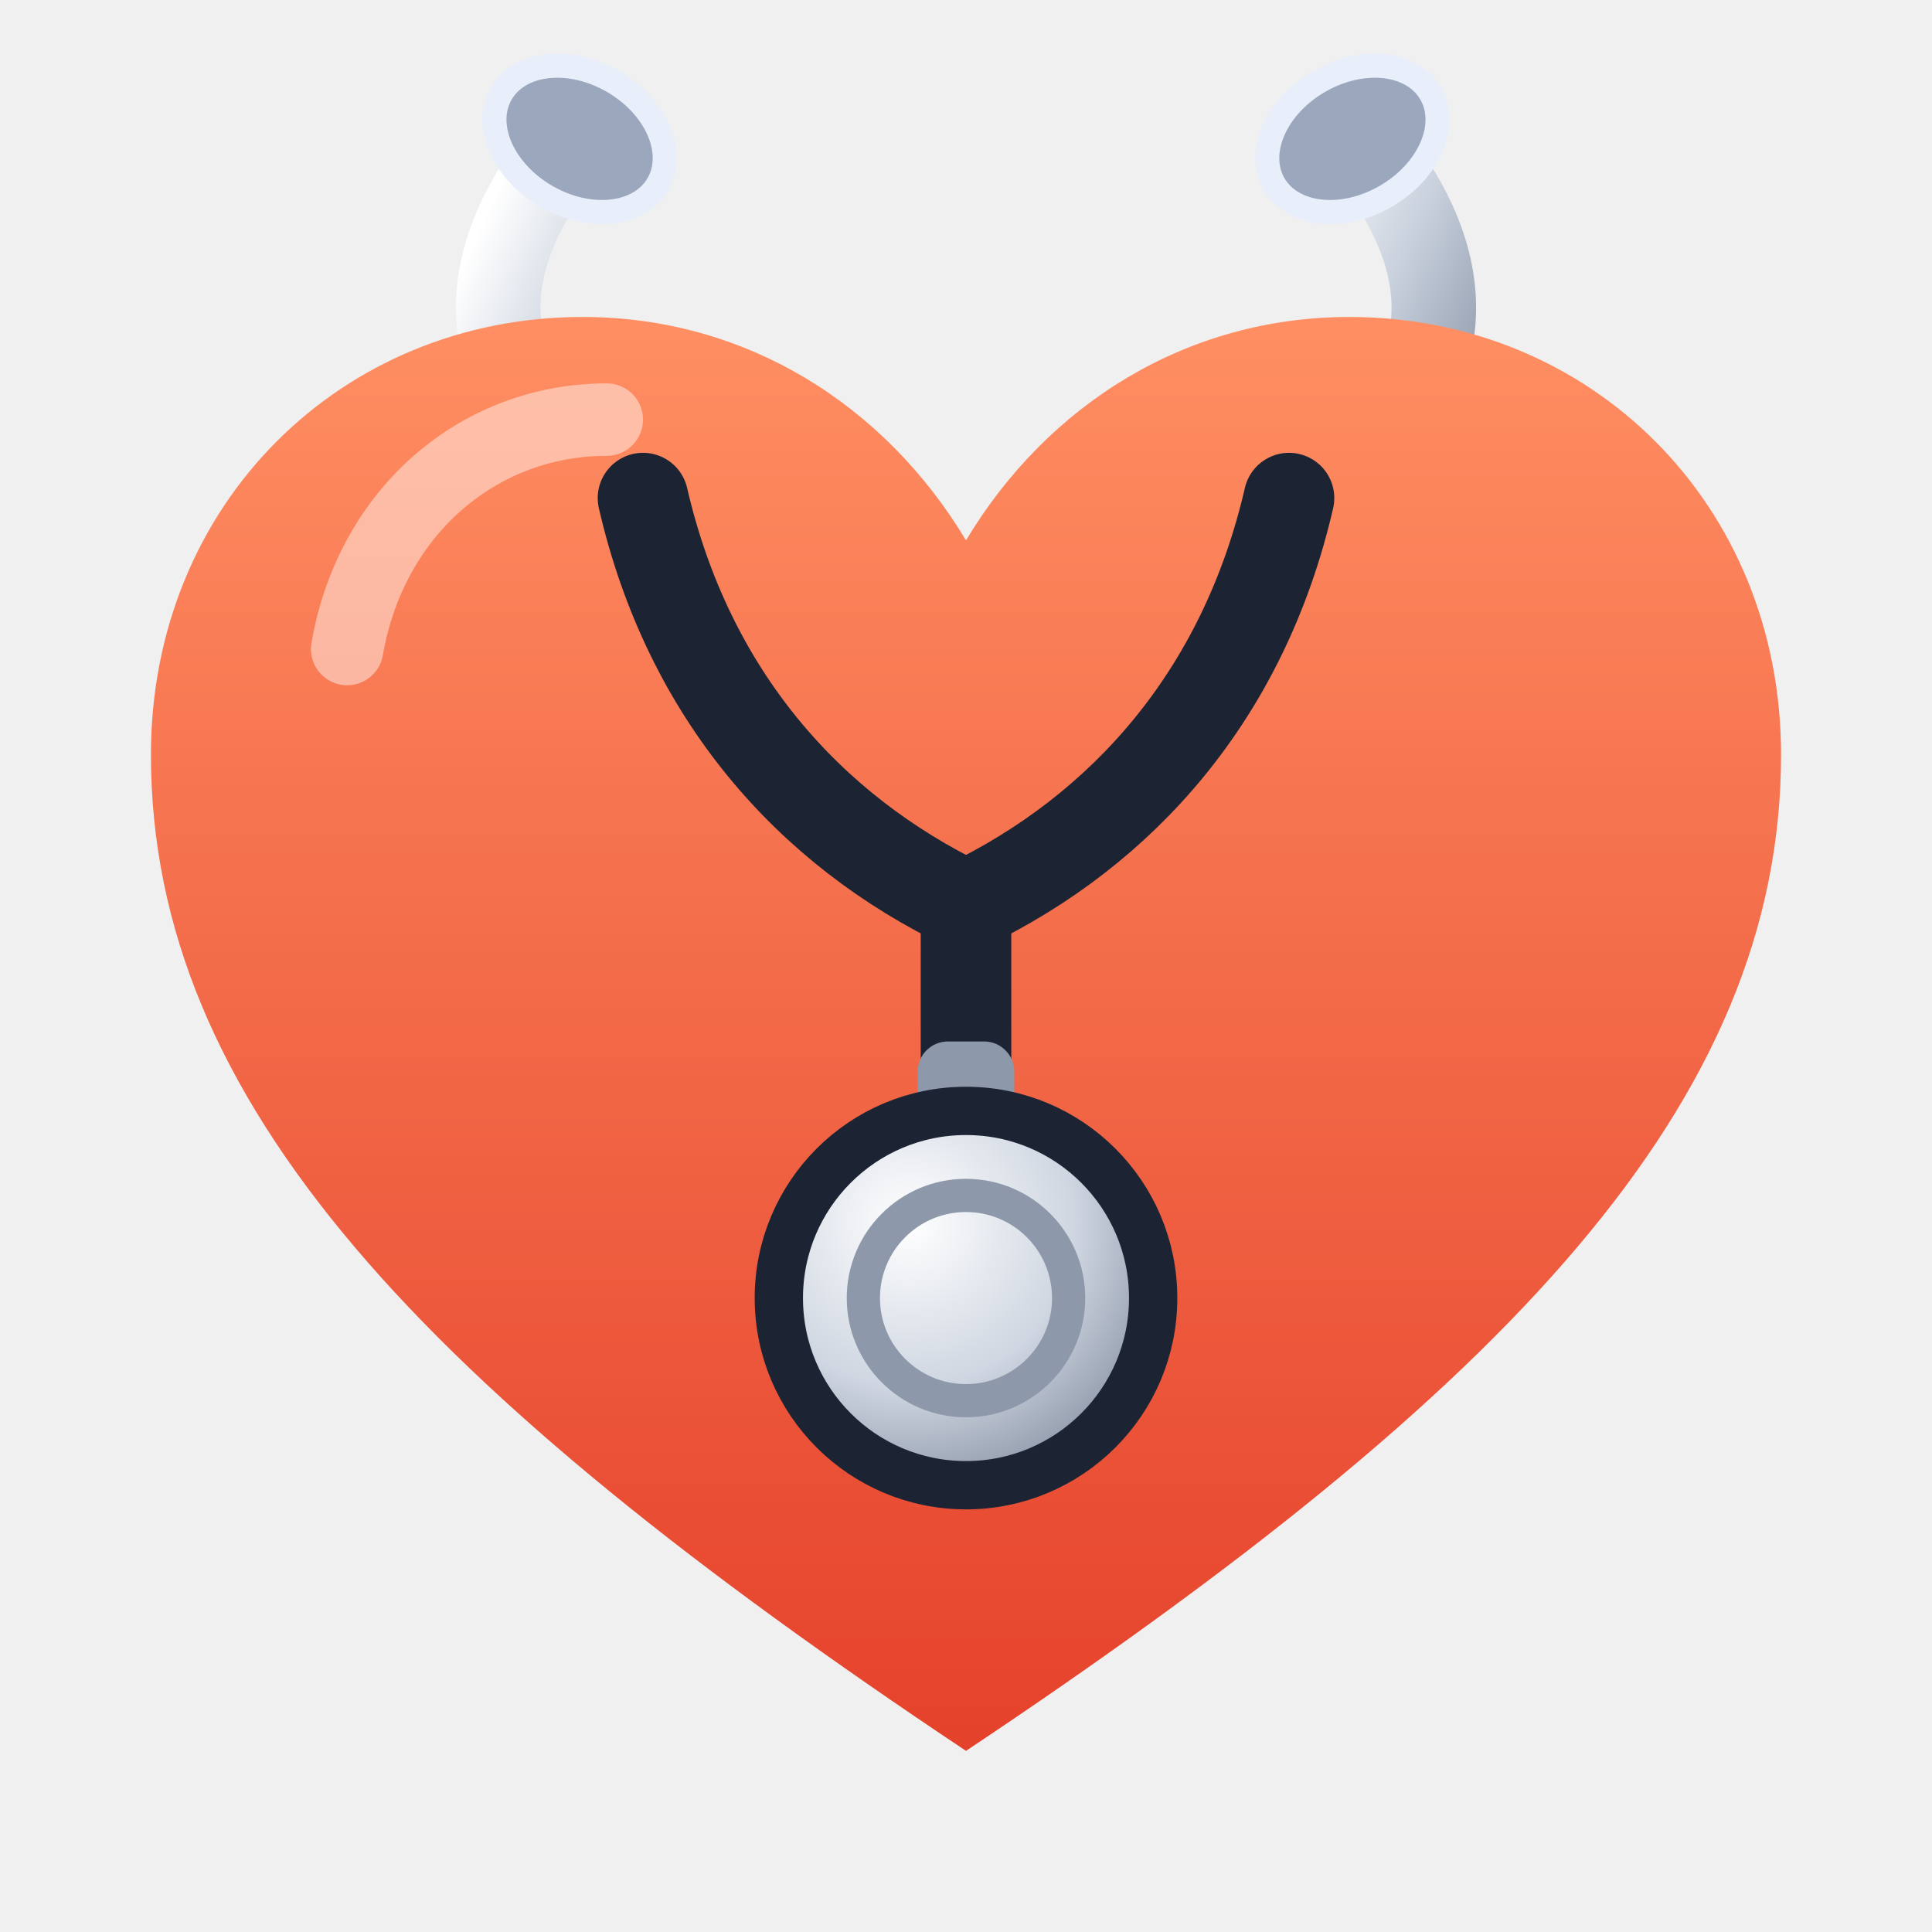
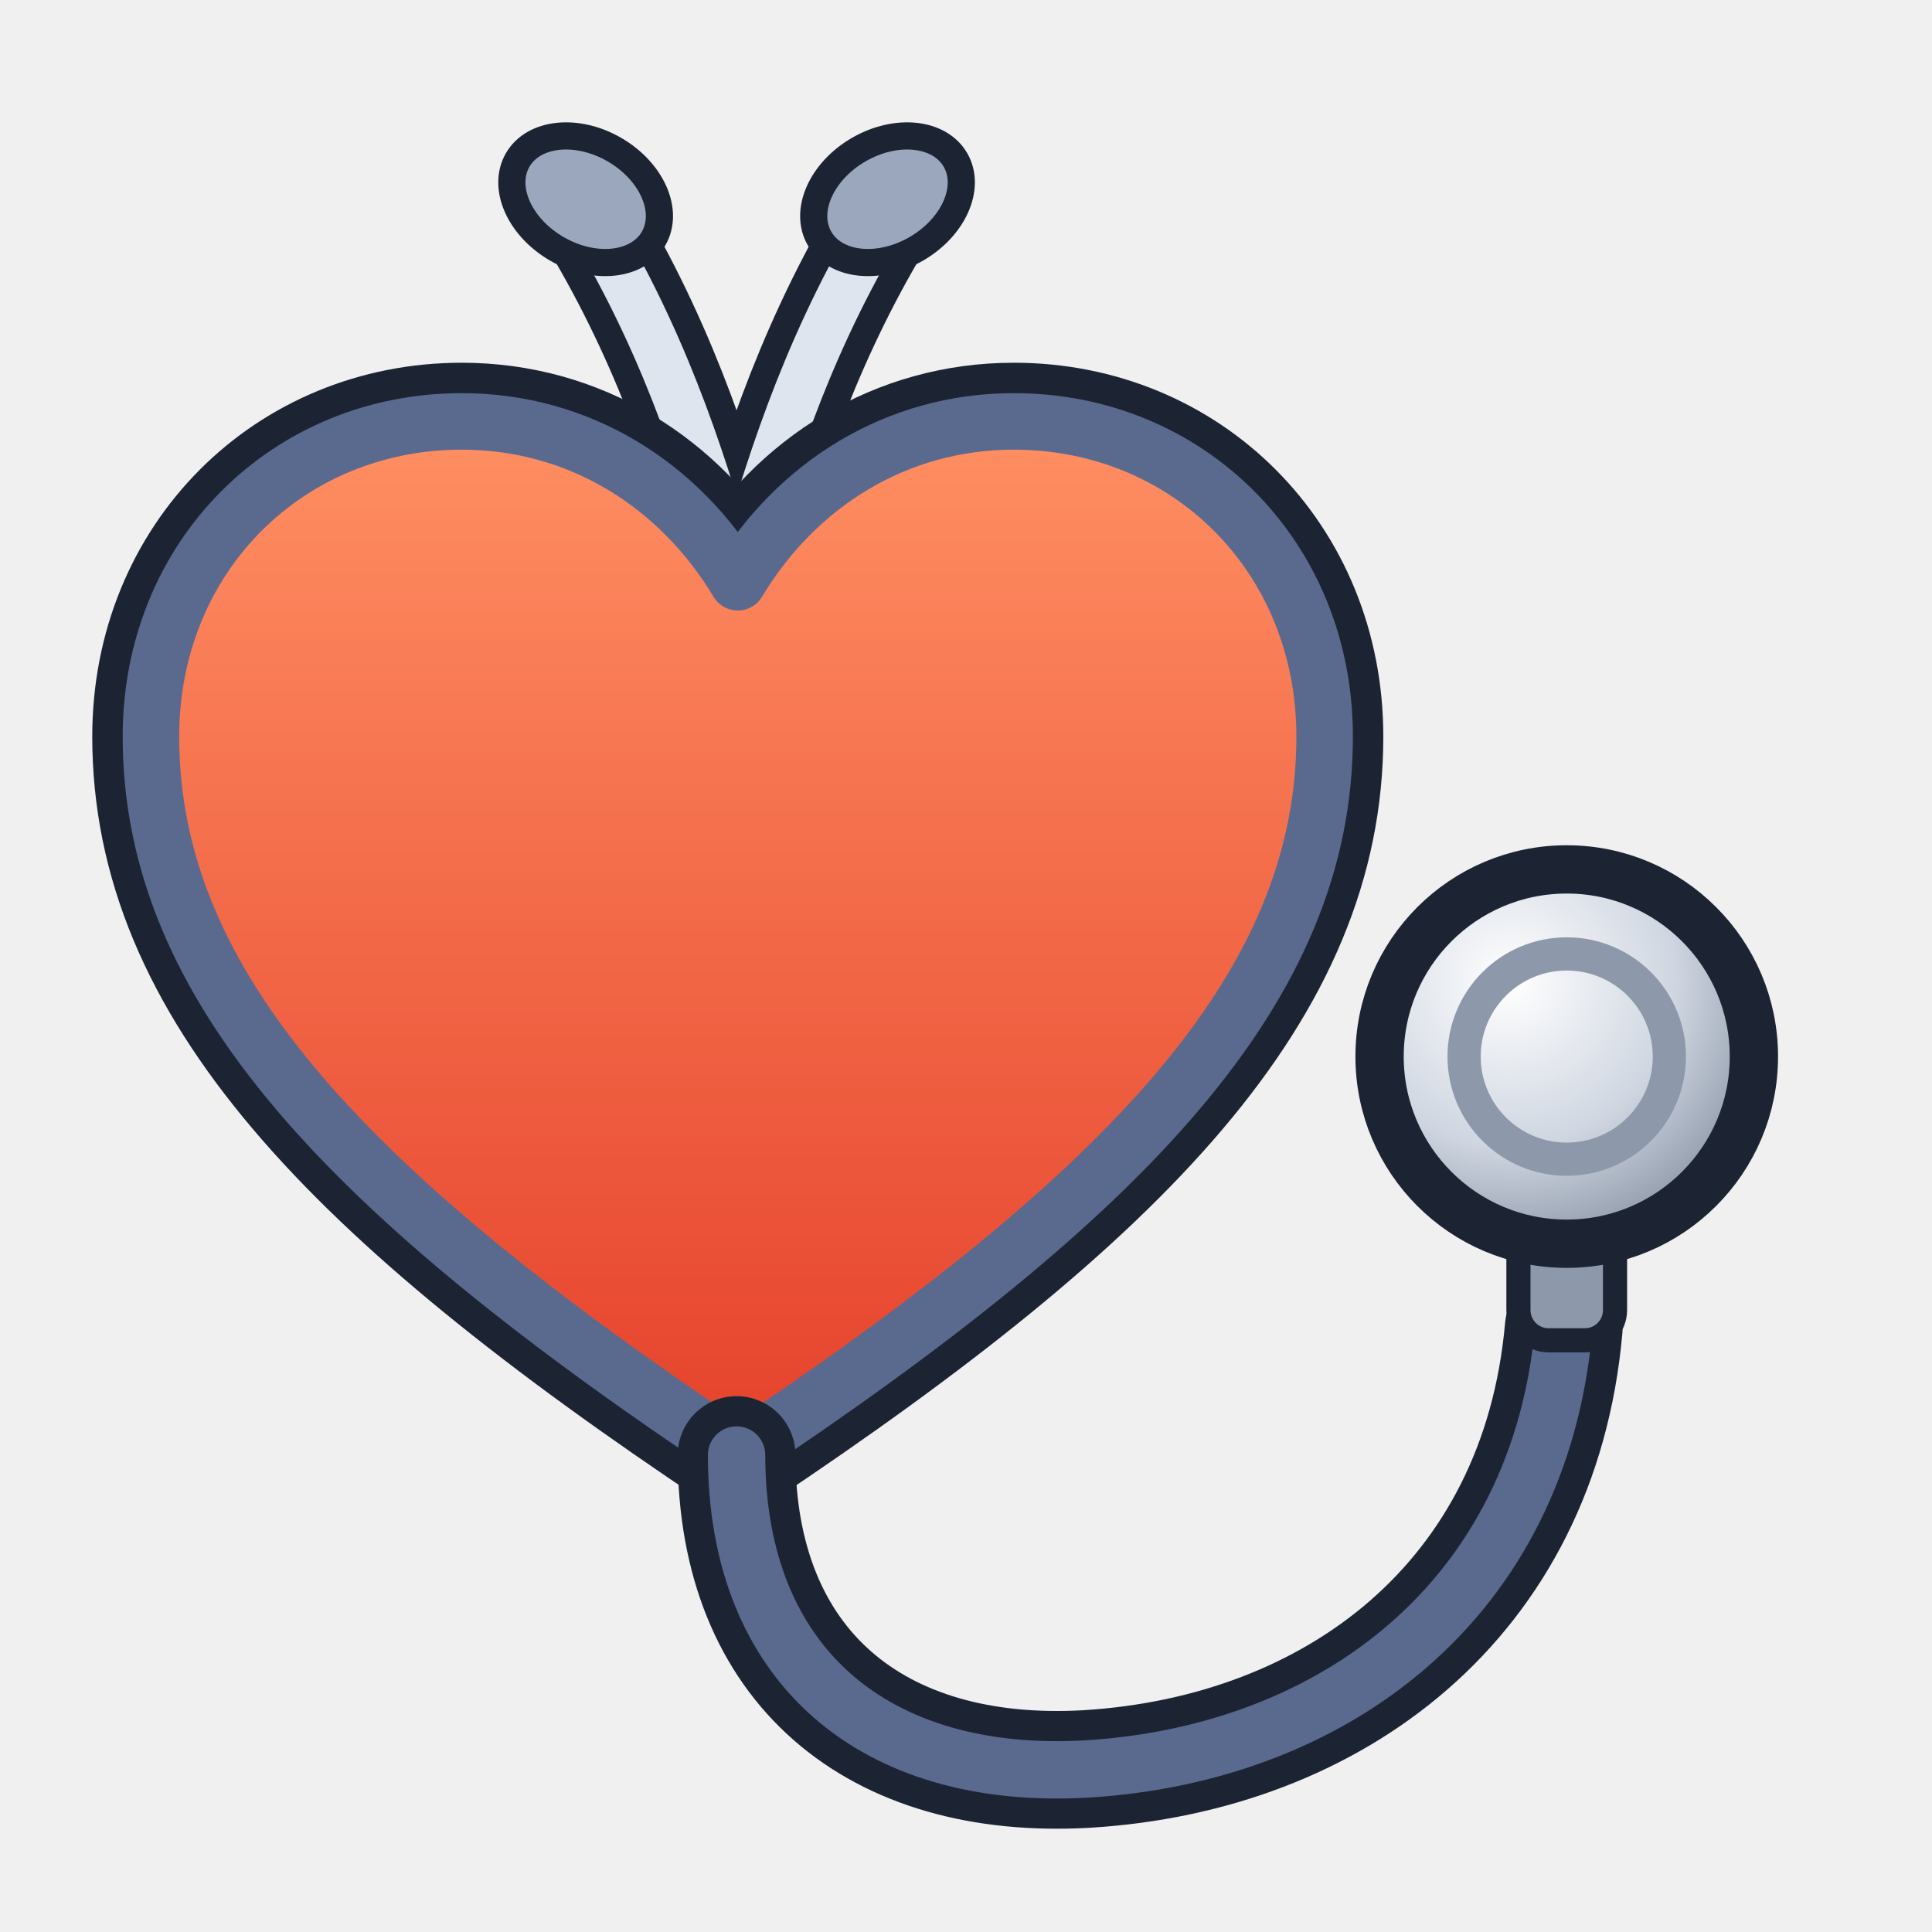
<svg xmlns="http://www.w3.org/2000/svg" viewBox="0 0 64 64">
  <defs>
    <linearGradient id="lh-heart" x1="0" y1="0" x2="0" y2="1">
      <stop offset="0" stop-color="#ff8f63" />
      <stop offset="1" stop-color="#e5412b" />
-     </linearGradient>
-     <linearGradient id="lh-metal" x1="0" y1="0" x2="1" y2="1">
-       <stop offset="0" stop-color="#ffffff" />
-       <stop offset=".5" stop-color="#c9d1dd" />
-       <stop offset="1" stop-color="#8d98aa" />
    </linearGradient>
    <radialGradient id="lh-disc" cx=".35" cy=".3" r=".8">
      <stop offset="0" stop-color="#ffffff" />
      <stop offset=".55" stop-color="#cfd6e1" />
      <stop offset="1" stop-color="#7f8a9c" />
    </radialGradient>
  </defs>
-   <g fill="none" stroke="url(#lh-metal)" stroke-width="2.8" stroke-linecap="round">
-     <path d="M17.8 6.2c-2.4 3.8-1.6 7.6 3.5 10.6" />
-     <path d="M46.2 6.2c2.4 3.8 1.6 7.6-3.5 10.6" />
+   <g transform="translate(1.4 6.4) scale(.72)">
+     <path id="lh-h" d="M32 58C14 46 5 36.5 5 25 5 16.7 11.3 10.5 19.3 10.5c5.4 0 10 2.9 12.7 7.4 2.7-4.5 7.3-7.4 12.7-7.4C52.7 10.5 59 16.7 59 25 59 36.5 50 46 32 58z" fill="url(#lh-heart)" />
  </g>
-   <ellipse cx="19.2" cy="4.6" rx="3" ry="2.2" transform="rotate(30 19.2 4.6)" fill="#9aa7bd" stroke="#e9eefb" stroke-width=".8" />
-   <ellipse cx="44.8" cy="4.6" rx="3" ry="2.2" transform="rotate(-30 44.8 4.6)" fill="#9aa7bd" stroke="#e9eefb" stroke-width=".8" />
-   <path d="M32 58C14 46 5 36.5 5 25 5 16.7 11.3 10.5 19.3 10.5c5.4 0 10 2.9 12.7 7.4 2.7-4.5 7.3-7.4 12.7-7.4C52.7 10.5 59 16.7 59 25 59 36.5 50 46 32 58z" fill="url(#lh-heart)" />
-   <path d="M11.5 21.5c.8-4.6 4.4-7.6 8.6-7.6" fill="none" stroke="#fff" stroke-opacity=".45" stroke-width="2.4" stroke-linecap="round" />
-   <g fill="none" stroke="#1c2434" stroke-linecap="round" stroke-linejoin="round">
-     <path d="M21.3 16.5c1.5 6.5 5.5 11 10.7 13.5 5.2-2.5 9.2-7 10.7-13.5" stroke-width="3" />
-     <path d="M32 30v5.5" stroke-width="3" />
+   <path d="M11.5 22c.6-3.3 3.1-5.5 6.2-5.5" fill="none" stroke="#fff" stroke-opacity=".45" stroke-width="1.8" stroke-linecap="round" />
+   <g fill="none" stroke-linecap="round" stroke-linejoin="round">
+     <path d="M24.4 19.3c-1-3.6-2.2-7.5-4.6-11.6M24.4 19.3c1-3.6 2.2-7.5 4.6-11.6" stroke="#1c2434" stroke-width="3.4" />
+     <path d="M24.4 19.3c-1-3.6-2.2-7.5-4.6-11.6M24.4 19.3c1-3.6 2.2-7.5 4.6-11.6" stroke="#dfe5ee" stroke-width="1.6" />
+     <g transform="translate(1.4 6.4) scale(.72)">
+       <use href="#lh-h" fill="none" stroke="#1c2434" stroke-width="5.4" />
+       <use href="#lh-h" fill="none" stroke="#5a6a8e" stroke-width="2.6" />
+     </g>
+     <path d="M24.4 48.2c0 7 4.6 10.8 11.6 10.4 8.2-.5 15-5.6 15.8-14.6" stroke="#1c2434" stroke-width="3.9" />
+     <path d="M24.4 48.2c0 7 4.6 10.8 11.6 10.4 8.2-.5 15-5.6 15.8-14.6" stroke="#5a6a8e" stroke-width="1.9" />
  </g>
-   <rect x="30.4" y="34.5" width="3.2" height="3.6" rx="1" fill="#8d98aa" />
-   <circle cx="32" cy="43" r="6.2" fill="url(#lh-disc)" stroke="#1c2434" stroke-width="1.6" />
-   <circle cx="32" cy="43" r="3.4" fill="none" stroke="#8d98aa" stroke-width="1.1" />
+   <ellipse cx="19.4" cy="6.6" rx="2.6" ry="1.9" transform="rotate(30 19.4 6.6)" fill="#9aa7bd" stroke="#1c2434" stroke-width=".9" />
+   <ellipse cx="29.4" cy="6.6" rx="2.6" ry="1.9" transform="rotate(-30 29.4 6.6)" fill="#9aa7bd" stroke="#1c2434" stroke-width=".9" />
+   <rect x="50.3" y="40.4" width="3.2" height="4" rx="1" fill="#8d98aa" stroke="#1c2434" stroke-width=".8" />
+   <circle cx="51.9" cy="35" r="6.2" fill="url(#lh-disc)" stroke="#1c2434" stroke-width="1.6" />
+   <circle cx="51.9" cy="35" r="3.4" fill="none" stroke="#8d98aa" stroke-width="1.1" />
</svg>
